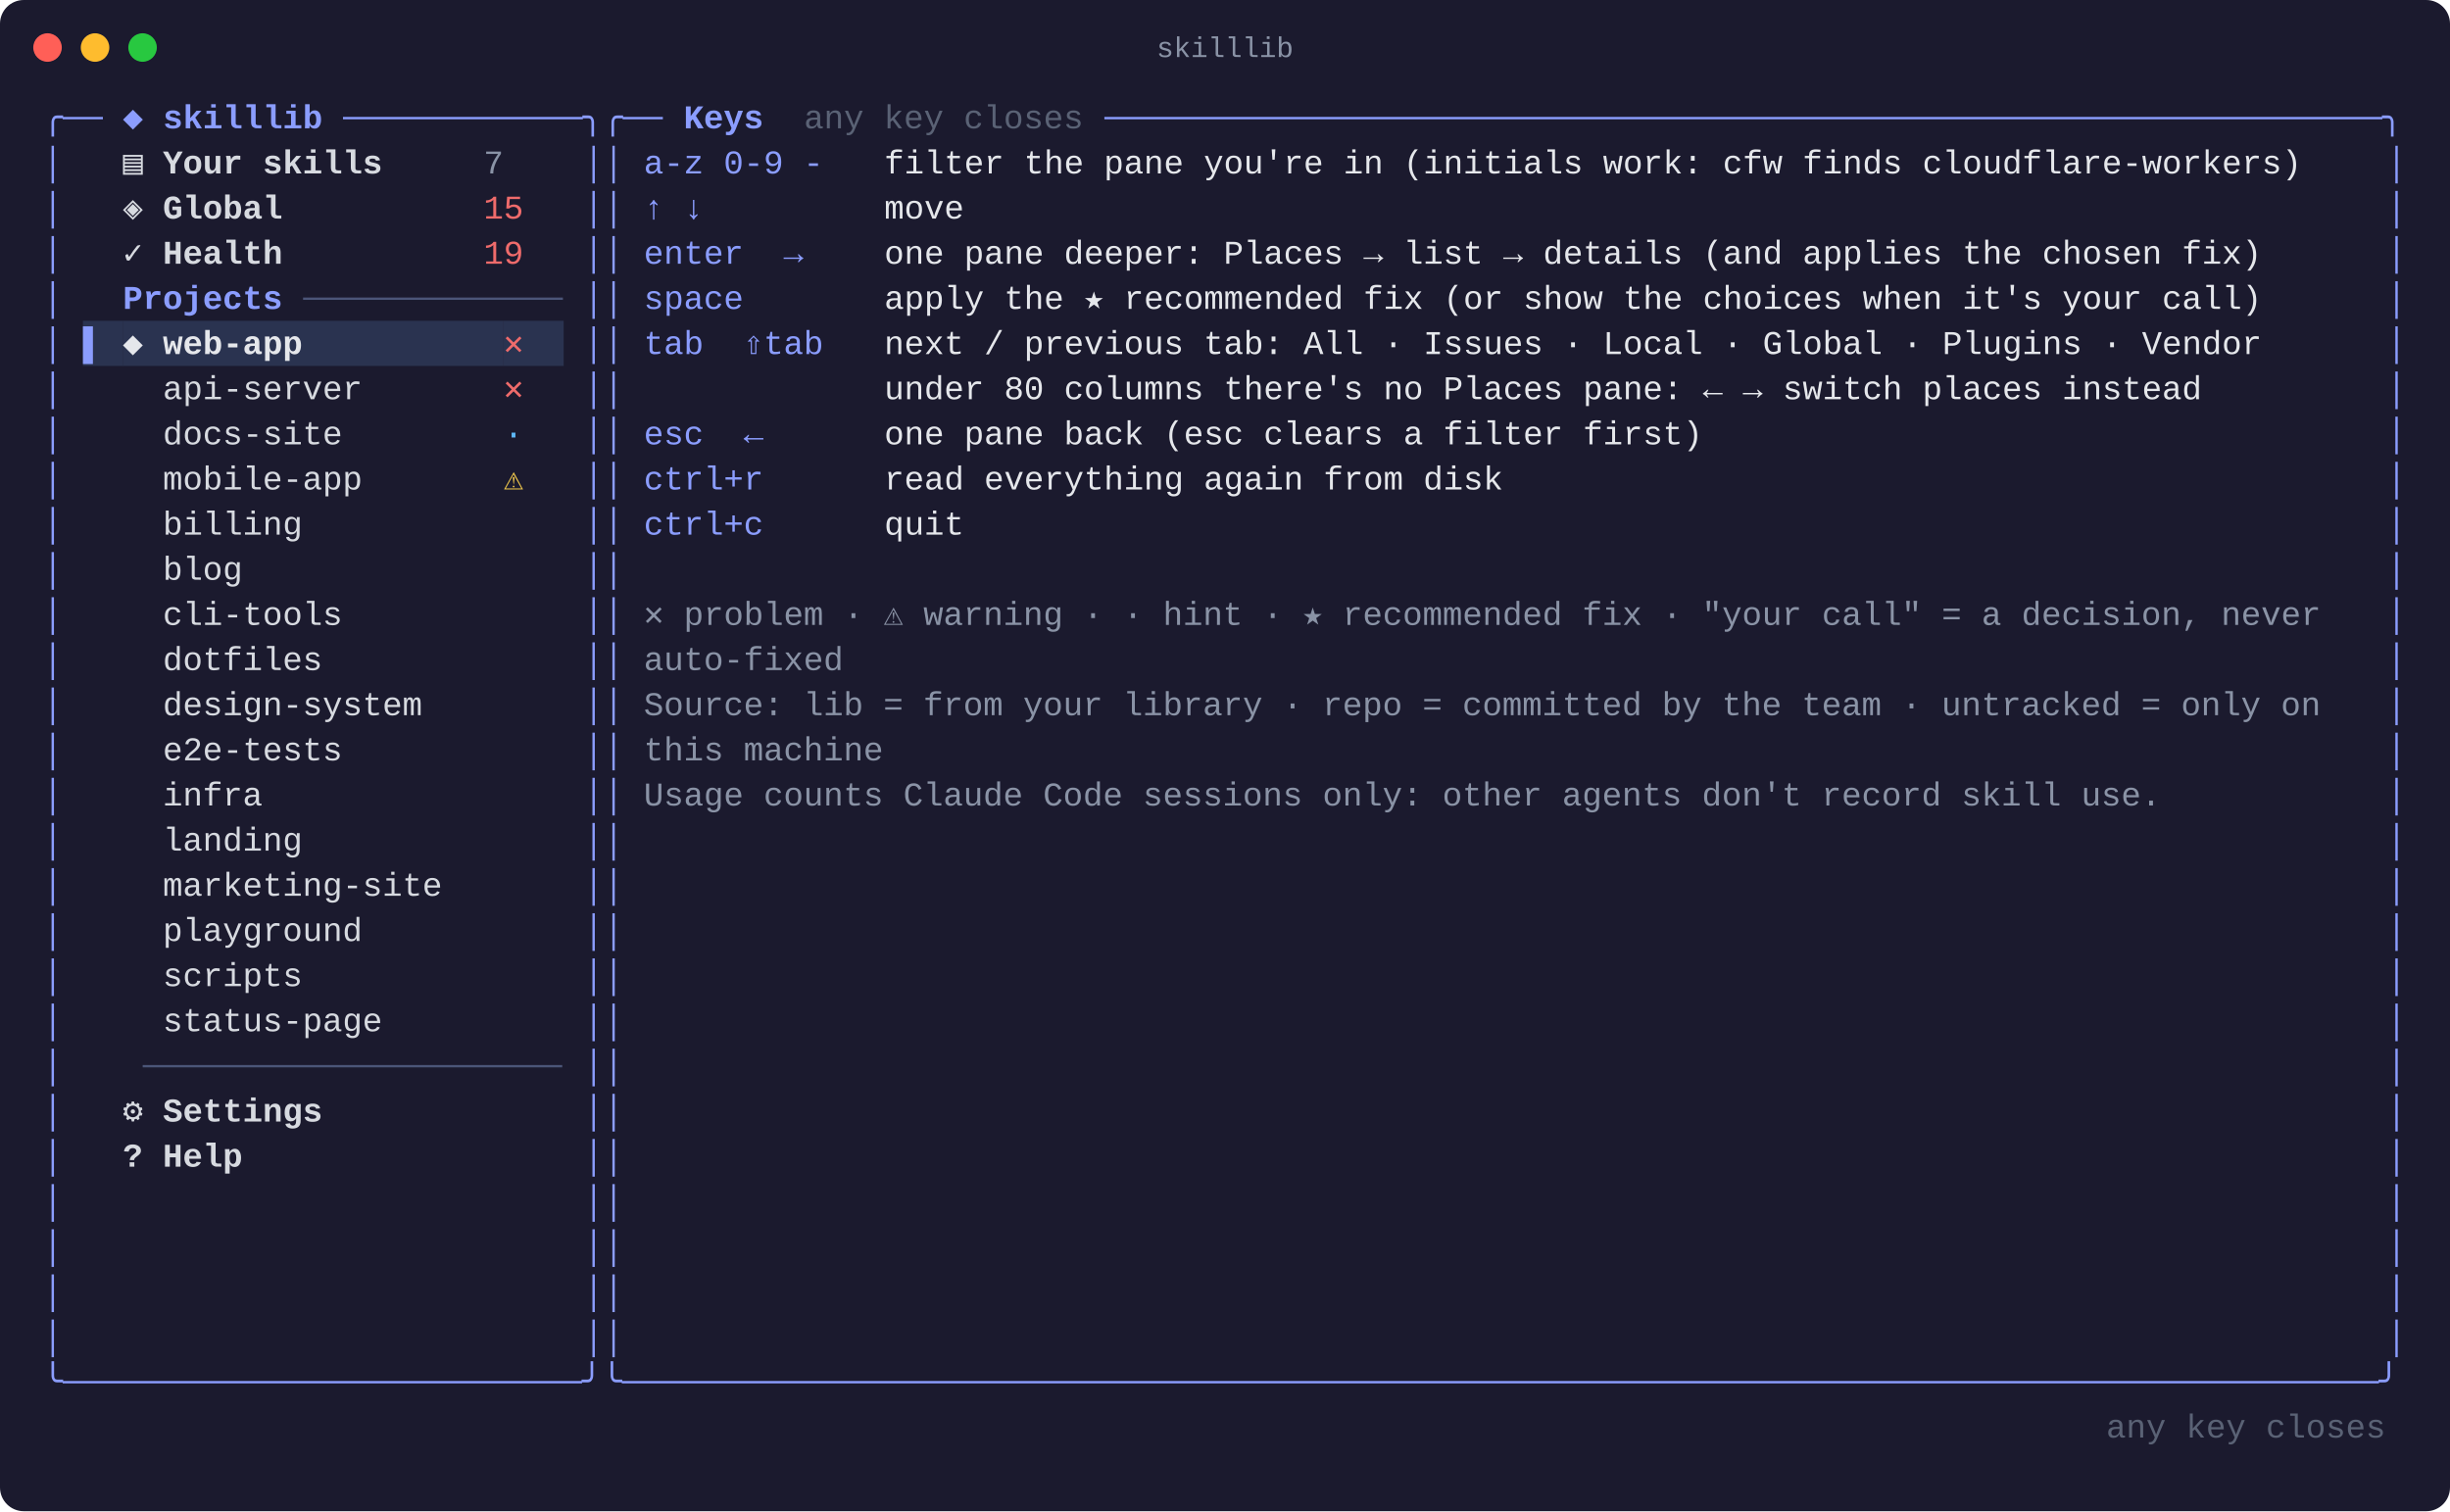
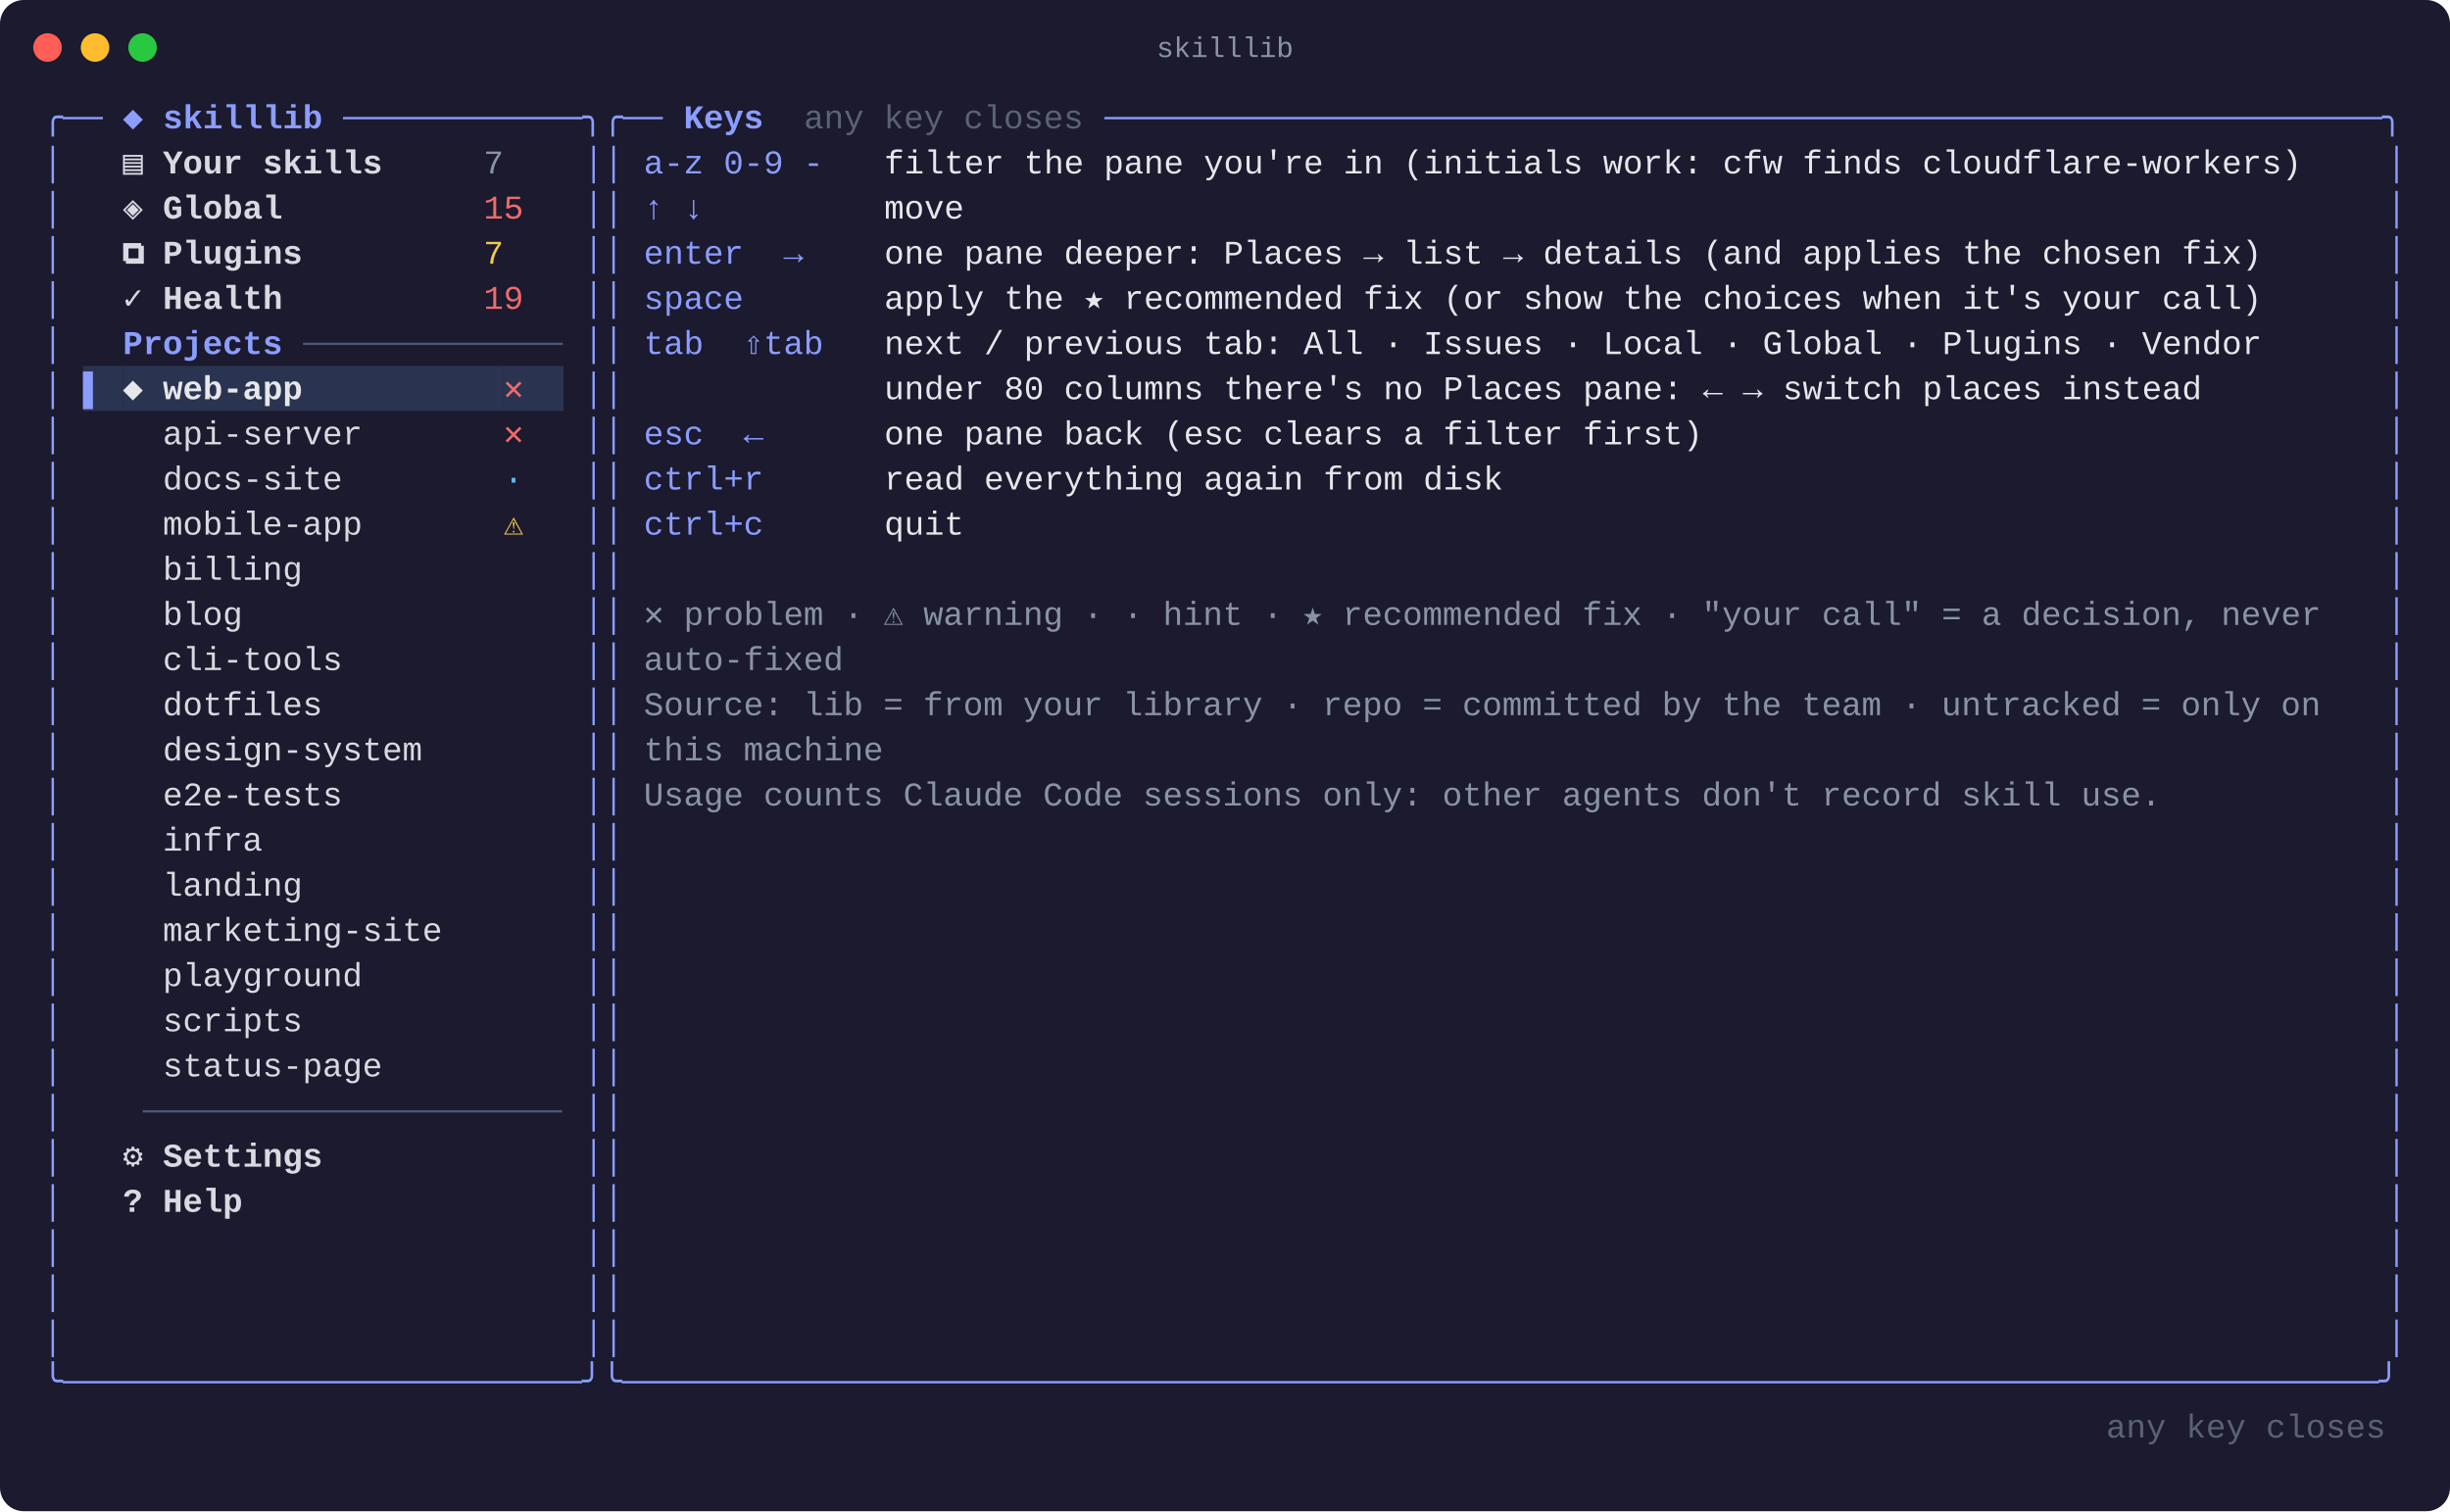
<svg xmlns="http://www.w3.org/2000/svg" width="1031" height="636" viewBox="0 0 1031 636" font-family="SFMono-Regular, Menlo, Consolas, 'Liberation Mono', monospace" font-size="14">
  <rect width="1031" height="636" rx="10" fill="#1b1a2e" />
  <circle cx="20" cy="20" r="6" fill="#ff5f57" />
  <circle cx="40" cy="20" r="6" fill="#febc2e" />
  <circle cx="60" cy="20" r="6" fill="#28c840" />
  <text x="515.5" y="24" fill="#8a93a6" font-size="12" text-anchor="middle">skilllib</text>
  <text x="18.0" y="54.0" fill="#8b9dff" xml:space="preserve" textLength="25.3" lengthAdjust="spacingAndGlyphs">╭──</text>
  <text x="43.3" y="54.0" fill="#8b9dff" font-weight="bold" xml:space="preserve" textLength="101.2" lengthAdjust="spacingAndGlyphs"> ◆ skilllib </text>
  <text x="144.4" y="54.0" fill="#8b9dff" xml:space="preserve" textLength="134.9" lengthAdjust="spacingAndGlyphs">────────────╮╭──</text>
  <text x="279.3" y="54.0" fill="#8b9dff" font-weight="bold" xml:space="preserve" textLength="50.6" lengthAdjust="spacingAndGlyphs"> Keys </text>
  <text x="329.9" y="54.0" fill="#5a6275" xml:space="preserve" textLength="134.9" lengthAdjust="spacingAndGlyphs"> any key closes </text>
  <text x="464.8" y="54.0" fill="#8b9dff" xml:space="preserve" textLength="547.9" lengthAdjust="spacingAndGlyphs">────────────────────────────────────────────────────────────────╮</text>
  <text x="18.0" y="73.0" fill="#8b9dff" xml:space="preserve" textLength="8.4" lengthAdjust="spacingAndGlyphs">│</text>
  <text x="51.7" y="73.0" fill="#d7dae0" font-weight="bold" xml:space="preserve" textLength="151.7" lengthAdjust="spacingAndGlyphs">▤ Your skills     </text>
  <text x="203.5" y="73.0" fill="#8a93a6" xml:space="preserve" textLength="33.7" lengthAdjust="spacingAndGlyphs">7   </text>
  <text x="245.6" y="73.0" fill="#8b9dff" xml:space="preserve" textLength="16.9" lengthAdjust="spacingAndGlyphs">││</text>
  <text x="270.9" y="73.0" fill="#8b9dff" xml:space="preserve" textLength="101.2" lengthAdjust="spacingAndGlyphs">a-z 0-9 -   </text>
  <text x="372.1" y="73.0" fill="#e5e7eb" xml:space="preserve" textLength="598.5" lengthAdjust="spacingAndGlyphs">filter the pane you're in (initials work: cfw finds cloudflare-workers)</text>
  <text x="1004.3" y="73.0" fill="#8b9dff" xml:space="preserve" textLength="8.4" lengthAdjust="spacingAndGlyphs">│</text>
  <text x="18.0" y="92.0" fill="#8b9dff" xml:space="preserve" textLength="8.4" lengthAdjust="spacingAndGlyphs">│</text>
  <text x="51.7" y="92.0" fill="#d7dae0" font-weight="bold" xml:space="preserve" textLength="151.7" lengthAdjust="spacingAndGlyphs">◈ Global          </text>
  <text x="203.5" y="92.0" fill="#ef6b6b" xml:space="preserve" textLength="33.7" lengthAdjust="spacingAndGlyphs">15  </text>
  <text x="245.6" y="92.0" fill="#8b9dff" xml:space="preserve" textLength="16.9" lengthAdjust="spacingAndGlyphs">││</text>
  <text x="270.9" y="92.0" fill="#8b9dff" xml:space="preserve" textLength="101.2" lengthAdjust="spacingAndGlyphs">↑ ↓         </text>
  <text x="372.1" y="92.0" fill="#e5e7eb" xml:space="preserve" textLength="33.7" lengthAdjust="spacingAndGlyphs">move</text>
  <text x="1004.3" y="92.0" fill="#8b9dff" xml:space="preserve" textLength="8.4" lengthAdjust="spacingAndGlyphs">│</text>
  <text x="18.0" y="111.0" fill="#8b9dff" xml:space="preserve" textLength="8.4" lengthAdjust="spacingAndGlyphs">│</text>
-   <text x="51.7" y="111.0" fill="#d7dae0" font-weight="bold" xml:space="preserve" textLength="151.7" lengthAdjust="spacingAndGlyphs">✓ Health          </text>
-   <text x="203.5" y="111.0" fill="#ef6b6b" xml:space="preserve" textLength="33.7" lengthAdjust="spacingAndGlyphs">19  </text>
+   <text x="51.7" y="111.0" fill="#d7dae0" font-weight="bold" xml:space="preserve" textLength="151.7" lengthAdjust="spacingAndGlyphs">⧉ Plugins         </text>
+   <text x="203.5" y="111.0" fill="#f2c94c" xml:space="preserve" textLength="33.7" lengthAdjust="spacingAndGlyphs">7   </text>
  <text x="245.6" y="111.0" fill="#8b9dff" xml:space="preserve" textLength="16.9" lengthAdjust="spacingAndGlyphs">││</text>
  <text x="270.9" y="111.0" fill="#8b9dff" xml:space="preserve" textLength="101.2" lengthAdjust="spacingAndGlyphs">enter  →    </text>
  <text x="372.1" y="111.0" fill="#e5e7eb" xml:space="preserve" textLength="581.7" lengthAdjust="spacingAndGlyphs">one pane deeper: Places → list → details (and applies the chosen fix)</text>
  <text x="1004.3" y="111.0" fill="#8b9dff" xml:space="preserve" textLength="8.4" lengthAdjust="spacingAndGlyphs">│</text>
  <text x="18.0" y="130.0" fill="#8b9dff" xml:space="preserve" textLength="8.4" lengthAdjust="spacingAndGlyphs">│</text>
-   <text x="34.9" y="130.0" fill="#8b9dff" font-weight="bold" xml:space="preserve" textLength="92.7" lengthAdjust="spacingAndGlyphs">  Projects </text>
-   <text x="127.6" y="130.0" fill="#4b5578" xml:space="preserve" textLength="109.6" lengthAdjust="spacingAndGlyphs">─────────────</text>
+   <text x="51.7" y="130.0" fill="#d7dae0" font-weight="bold" xml:space="preserve" textLength="151.7" lengthAdjust="spacingAndGlyphs">✓ Health          </text>
+   <text x="203.5" y="130.0" fill="#ef6b6b" xml:space="preserve" textLength="33.7" lengthAdjust="spacingAndGlyphs">19  </text>
  <text x="245.6" y="130.0" fill="#8b9dff" xml:space="preserve" textLength="16.9" lengthAdjust="spacingAndGlyphs">││</text>
  <text x="270.9" y="130.0" fill="#8b9dff" xml:space="preserve" textLength="101.2" lengthAdjust="spacingAndGlyphs">space       </text>
  <text x="372.1" y="130.0" fill="#e5e7eb" xml:space="preserve" textLength="581.7" lengthAdjust="spacingAndGlyphs">apply the ★ recommended fix (or show the choices when it's your call)</text>
  <text x="1004.3" y="130.0" fill="#8b9dff" xml:space="preserve" textLength="8.4" lengthAdjust="spacingAndGlyphs">│</text>
  <text x="18.0" y="149.0" fill="#8b9dff" xml:space="preserve" textLength="8.4" lengthAdjust="spacingAndGlyphs">│</text>
-   <rect x="34.9" y="135.0" width="16.9" height="19" fill="#2a3350" />
-   <text x="34.9" y="149.0" fill="#8b9dff" xml:space="preserve" textLength="16.9" lengthAdjust="spacingAndGlyphs">▌ </text>
-   <rect x="51.7" y="135.0" width="160.2" height="19" fill="#2a3350" />
-   <text x="51.7" y="149.0" fill="#e5e7eb" font-weight="bold" xml:space="preserve" textLength="160.2" lengthAdjust="spacingAndGlyphs">◆ web-app          </text>
-   <rect x="211.9" y="135.0" width="25.3" height="19" fill="#2a3350" />
-   <text x="211.9" y="149.0" fill="#ef6b6b" xml:space="preserve" textLength="25.3" lengthAdjust="spacingAndGlyphs">✕  </text>
+   <text x="34.9" y="149.0" fill="#8b9dff" font-weight="bold" xml:space="preserve" textLength="92.7" lengthAdjust="spacingAndGlyphs">  Projects </text>
+   <text x="127.6" y="149.0" fill="#4b5578" xml:space="preserve" textLength="109.6" lengthAdjust="spacingAndGlyphs">─────────────</text>
  <text x="245.6" y="149.0" fill="#8b9dff" xml:space="preserve" textLength="16.9" lengthAdjust="spacingAndGlyphs">││</text>
  <text x="270.9" y="149.0" fill="#8b9dff" xml:space="preserve" textLength="101.2" lengthAdjust="spacingAndGlyphs">tab  ⇧tab   </text>
  <text x="372.1" y="149.0" fill="#e5e7eb" xml:space="preserve" textLength="581.7" lengthAdjust="spacingAndGlyphs">next / previous tab: All · Issues · Local · Global · Plugins · Vendor</text>
  <text x="1004.3" y="149.0" fill="#8b9dff" xml:space="preserve" textLength="8.4" lengthAdjust="spacingAndGlyphs">│</text>
  <text x="18.0" y="168.0" fill="#8b9dff" xml:space="preserve" textLength="8.4" lengthAdjust="spacingAndGlyphs">│</text>
-   <text x="51.7" y="168.0" fill="#d7dae0" xml:space="preserve" textLength="160.2" lengthAdjust="spacingAndGlyphs">  api-server       </text>
+   <rect x="34.9" y="154.0" width="16.9" height="19" fill="#2a3350" />
+   <text x="34.9" y="168.0" fill="#8b9dff" xml:space="preserve" textLength="16.9" lengthAdjust="spacingAndGlyphs">▌ </text>
+   <rect x="51.7" y="154.0" width="160.2" height="19" fill="#2a3350" />
+   <text x="51.7" y="168.0" fill="#e5e7eb" font-weight="bold" xml:space="preserve" textLength="160.2" lengthAdjust="spacingAndGlyphs">◆ web-app          </text>
+   <rect x="211.9" y="154.0" width="25.3" height="19" fill="#2a3350" />
  <text x="211.9" y="168.0" fill="#ef6b6b" xml:space="preserve" textLength="25.3" lengthAdjust="spacingAndGlyphs">✕  </text>
  <text x="245.6" y="168.0" fill="#8b9dff" xml:space="preserve" textLength="16.9" lengthAdjust="spacingAndGlyphs">││</text>
  <text x="372.1" y="168.0" fill="#e5e7eb" xml:space="preserve" textLength="556.4" lengthAdjust="spacingAndGlyphs">under 80 columns there's no Places pane: ← → switch places instead</text>
  <text x="1004.3" y="168.0" fill="#8b9dff" xml:space="preserve" textLength="8.4" lengthAdjust="spacingAndGlyphs">│</text>
  <text x="18.0" y="187.0" fill="#8b9dff" xml:space="preserve" textLength="8.4" lengthAdjust="spacingAndGlyphs">│</text>
-   <text x="51.7" y="187.0" fill="#d7dae0" xml:space="preserve" textLength="160.2" lengthAdjust="spacingAndGlyphs">  docs-site        </text>
-   <text x="211.9" y="187.0" fill="#5eb8f7" xml:space="preserve" textLength="25.3" lengthAdjust="spacingAndGlyphs">·  </text>
+   <text x="51.7" y="187.0" fill="#d7dae0" xml:space="preserve" textLength="160.2" lengthAdjust="spacingAndGlyphs">  api-server       </text>
+   <text x="211.9" y="187.0" fill="#ef6b6b" xml:space="preserve" textLength="25.3" lengthAdjust="spacingAndGlyphs">✕  </text>
  <text x="245.6" y="187.0" fill="#8b9dff" xml:space="preserve" textLength="16.9" lengthAdjust="spacingAndGlyphs">││</text>
  <text x="270.9" y="187.0" fill="#8b9dff" xml:space="preserve" textLength="101.2" lengthAdjust="spacingAndGlyphs">esc  ←      </text>
  <text x="372.1" y="187.0" fill="#e5e7eb" xml:space="preserve" textLength="345.6" lengthAdjust="spacingAndGlyphs">one pane back (esc clears a filter first)</text>
  <text x="1004.3" y="187.0" fill="#8b9dff" xml:space="preserve" textLength="8.4" lengthAdjust="spacingAndGlyphs">│</text>
  <text x="18.0" y="206.0" fill="#8b9dff" xml:space="preserve" textLength="8.4" lengthAdjust="spacingAndGlyphs">│</text>
-   <text x="51.7" y="206.0" fill="#d7dae0" xml:space="preserve" textLength="160.2" lengthAdjust="spacingAndGlyphs">  mobile-app       </text>
-   <text x="211.9" y="206.0" fill="#f2c94c" xml:space="preserve" textLength="25.3" lengthAdjust="spacingAndGlyphs">⚠  </text>
+   <text x="51.7" y="206.0" fill="#d7dae0" xml:space="preserve" textLength="160.2" lengthAdjust="spacingAndGlyphs">  docs-site        </text>
+   <text x="211.9" y="206.0" fill="#5eb8f7" xml:space="preserve" textLength="25.3" lengthAdjust="spacingAndGlyphs">·  </text>
  <text x="245.6" y="206.0" fill="#8b9dff" xml:space="preserve" textLength="16.9" lengthAdjust="spacingAndGlyphs">││</text>
  <text x="270.9" y="206.0" fill="#8b9dff" xml:space="preserve" textLength="101.2" lengthAdjust="spacingAndGlyphs">ctrl+r      </text>
  <text x="372.1" y="206.0" fill="#e5e7eb" xml:space="preserve" textLength="261.3" lengthAdjust="spacingAndGlyphs">read everything again from disk</text>
  <text x="1004.3" y="206.0" fill="#8b9dff" xml:space="preserve" textLength="8.4" lengthAdjust="spacingAndGlyphs">│</text>
  <text x="18.0" y="225.0" fill="#8b9dff" xml:space="preserve" textLength="8.4" lengthAdjust="spacingAndGlyphs">│</text>
-   <text x="51.7" y="225.0" fill="#d7dae0" xml:space="preserve" textLength="193.9" lengthAdjust="spacingAndGlyphs">  billing              </text>
+   <text x="51.7" y="225.0" fill="#d7dae0" xml:space="preserve" textLength="160.2" lengthAdjust="spacingAndGlyphs">  mobile-app       </text>
+   <text x="211.9" y="225.0" fill="#f2c94c" xml:space="preserve" textLength="25.3" lengthAdjust="spacingAndGlyphs">⚠  </text>
  <text x="245.6" y="225.0" fill="#8b9dff" xml:space="preserve" textLength="16.9" lengthAdjust="spacingAndGlyphs">││</text>
  <text x="270.9" y="225.0" fill="#8b9dff" xml:space="preserve" textLength="101.2" lengthAdjust="spacingAndGlyphs">ctrl+c      </text>
  <text x="372.1" y="225.0" fill="#e5e7eb" xml:space="preserve" textLength="33.7" lengthAdjust="spacingAndGlyphs">quit</text>
  <text x="1004.3" y="225.0" fill="#8b9dff" xml:space="preserve" textLength="8.4" lengthAdjust="spacingAndGlyphs">│</text>
  <text x="18.0" y="244.0" fill="#8b9dff" xml:space="preserve" textLength="8.4" lengthAdjust="spacingAndGlyphs">│</text>
-   <text x="51.7" y="244.0" fill="#d7dae0" xml:space="preserve" textLength="193.9" lengthAdjust="spacingAndGlyphs">  blog                 </text>
+   <text x="51.7" y="244.0" fill="#d7dae0" xml:space="preserve" textLength="193.9" lengthAdjust="spacingAndGlyphs">  billing              </text>
  <text x="245.6" y="244.0" fill="#8b9dff" xml:space="preserve" textLength="16.9" lengthAdjust="spacingAndGlyphs">││</text>
  <text x="1004.3" y="244.0" fill="#8b9dff" xml:space="preserve" textLength="8.4" lengthAdjust="spacingAndGlyphs">│</text>
  <text x="18.0" y="263.0" fill="#8b9dff" xml:space="preserve" textLength="8.4" lengthAdjust="spacingAndGlyphs">│</text>
-   <text x="51.7" y="263.0" fill="#d7dae0" xml:space="preserve" textLength="193.9" lengthAdjust="spacingAndGlyphs">  cli-tools            </text>
+   <text x="51.7" y="263.0" fill="#d7dae0" xml:space="preserve" textLength="193.9" lengthAdjust="spacingAndGlyphs">  blog                 </text>
  <text x="245.6" y="263.0" fill="#8b9dff" xml:space="preserve" textLength="16.9" lengthAdjust="spacingAndGlyphs">││</text>
  <text x="270.9" y="263.0" fill="#8a93a6" xml:space="preserve" textLength="716.5" lengthAdjust="spacingAndGlyphs">✕ problem · ⚠ warning · · hint · ★ recommended fix · "your call" = a decision, never </text>
  <text x="1004.3" y="263.0" fill="#8b9dff" xml:space="preserve" textLength="8.4" lengthAdjust="spacingAndGlyphs">│</text>
  <text x="18.0" y="282.0" fill="#8b9dff" xml:space="preserve" textLength="8.4" lengthAdjust="spacingAndGlyphs">│</text>
-   <text x="51.7" y="282.0" fill="#d7dae0" xml:space="preserve" textLength="193.9" lengthAdjust="spacingAndGlyphs">  dotfiles             </text>
+   <text x="51.7" y="282.0" fill="#d7dae0" xml:space="preserve" textLength="193.9" lengthAdjust="spacingAndGlyphs">  cli-tools            </text>
  <text x="245.6" y="282.0" fill="#8b9dff" xml:space="preserve" textLength="16.9" lengthAdjust="spacingAndGlyphs">││</text>
  <text x="270.9" y="282.0" fill="#8a93a6" xml:space="preserve" textLength="84.3" lengthAdjust="spacingAndGlyphs">auto-fixed</text>
  <text x="1004.3" y="282.0" fill="#8b9dff" xml:space="preserve" textLength="8.4" lengthAdjust="spacingAndGlyphs">│</text>
  <text x="18.0" y="301.0" fill="#8b9dff" xml:space="preserve" textLength="8.4" lengthAdjust="spacingAndGlyphs">│</text>
-   <text x="51.7" y="301.0" fill="#d7dae0" xml:space="preserve" textLength="193.9" lengthAdjust="spacingAndGlyphs">  design-system        </text>
+   <text x="51.7" y="301.0" fill="#d7dae0" xml:space="preserve" textLength="193.9" lengthAdjust="spacingAndGlyphs">  dotfiles             </text>
  <text x="245.6" y="301.0" fill="#8b9dff" xml:space="preserve" textLength="16.9" lengthAdjust="spacingAndGlyphs">││</text>
  <text x="270.9" y="301.0" fill="#8a93a6" xml:space="preserve" textLength="716.5" lengthAdjust="spacingAndGlyphs">Source: lib = from your library · repo = committed by the team · untracked = only on </text>
  <text x="1004.3" y="301.0" fill="#8b9dff" xml:space="preserve" textLength="8.4" lengthAdjust="spacingAndGlyphs">│</text>
  <text x="18.0" y="320.0" fill="#8b9dff" xml:space="preserve" textLength="8.4" lengthAdjust="spacingAndGlyphs">│</text>
-   <text x="51.7" y="320.0" fill="#d7dae0" xml:space="preserve" textLength="193.9" lengthAdjust="spacingAndGlyphs">  e2e-tests            </text>
+   <text x="51.7" y="320.0" fill="#d7dae0" xml:space="preserve" textLength="193.9" lengthAdjust="spacingAndGlyphs">  design-system        </text>
  <text x="245.6" y="320.0" fill="#8b9dff" xml:space="preserve" textLength="16.9" lengthAdjust="spacingAndGlyphs">││</text>
  <text x="270.9" y="320.0" fill="#8a93a6" xml:space="preserve" textLength="101.2" lengthAdjust="spacingAndGlyphs">this machine</text>
  <text x="1004.3" y="320.0" fill="#8b9dff" xml:space="preserve" textLength="8.4" lengthAdjust="spacingAndGlyphs">│</text>
  <text x="18.0" y="339.0" fill="#8b9dff" xml:space="preserve" textLength="8.4" lengthAdjust="spacingAndGlyphs">│</text>
-   <text x="51.7" y="339.0" fill="#d7dae0" xml:space="preserve" textLength="193.9" lengthAdjust="spacingAndGlyphs">  infra                </text>
+   <text x="51.7" y="339.0" fill="#d7dae0" xml:space="preserve" textLength="193.9" lengthAdjust="spacingAndGlyphs">  e2e-tests            </text>
  <text x="245.6" y="339.0" fill="#8b9dff" xml:space="preserve" textLength="16.9" lengthAdjust="spacingAndGlyphs">││</text>
  <text x="270.9" y="339.0" fill="#8a93a6" xml:space="preserve" textLength="640.7" lengthAdjust="spacingAndGlyphs">Usage counts Claude Code sessions only: other agents don't record skill use.</text>
  <text x="1004.3" y="339.0" fill="#8b9dff" xml:space="preserve" textLength="8.4" lengthAdjust="spacingAndGlyphs">│</text>
  <text x="18.0" y="358.0" fill="#8b9dff" xml:space="preserve" textLength="8.4" lengthAdjust="spacingAndGlyphs">│</text>
-   <text x="51.7" y="358.0" fill="#d7dae0" xml:space="preserve" textLength="193.9" lengthAdjust="spacingAndGlyphs">  landing              </text>
+   <text x="51.7" y="358.0" fill="#d7dae0" xml:space="preserve" textLength="193.9" lengthAdjust="spacingAndGlyphs">  infra                </text>
  <text x="245.6" y="358.0" fill="#8b9dff" xml:space="preserve" textLength="16.9" lengthAdjust="spacingAndGlyphs">││</text>
  <text x="1004.3" y="358.0" fill="#8b9dff" xml:space="preserve" textLength="8.4" lengthAdjust="spacingAndGlyphs">│</text>
  <text x="18.0" y="377.0" fill="#8b9dff" xml:space="preserve" textLength="8.4" lengthAdjust="spacingAndGlyphs">│</text>
-   <text x="51.7" y="377.0" fill="#d7dae0" xml:space="preserve" textLength="193.9" lengthAdjust="spacingAndGlyphs">  marketing-site       </text>
+   <text x="51.7" y="377.0" fill="#d7dae0" xml:space="preserve" textLength="193.9" lengthAdjust="spacingAndGlyphs">  landing              </text>
  <text x="245.6" y="377.0" fill="#8b9dff" xml:space="preserve" textLength="16.9" lengthAdjust="spacingAndGlyphs">││</text>
  <text x="1004.3" y="377.0" fill="#8b9dff" xml:space="preserve" textLength="8.4" lengthAdjust="spacingAndGlyphs">│</text>
  <text x="18.0" y="396.0" fill="#8b9dff" xml:space="preserve" textLength="8.4" lengthAdjust="spacingAndGlyphs">│</text>
-   <text x="51.7" y="396.0" fill="#d7dae0" xml:space="preserve" textLength="193.9" lengthAdjust="spacingAndGlyphs">  playground           </text>
+   <text x="51.7" y="396.0" fill="#d7dae0" xml:space="preserve" textLength="193.9" lengthAdjust="spacingAndGlyphs">  marketing-site       </text>
  <text x="245.6" y="396.0" fill="#8b9dff" xml:space="preserve" textLength="16.9" lengthAdjust="spacingAndGlyphs">││</text>
  <text x="1004.3" y="396.0" fill="#8b9dff" xml:space="preserve" textLength="8.4" lengthAdjust="spacingAndGlyphs">│</text>
  <text x="18.0" y="415.0" fill="#8b9dff" xml:space="preserve" textLength="8.4" lengthAdjust="spacingAndGlyphs">│</text>
-   <text x="51.7" y="415.0" fill="#d7dae0" xml:space="preserve" textLength="193.9" lengthAdjust="spacingAndGlyphs">  scripts              </text>
+   <text x="51.7" y="415.0" fill="#d7dae0" xml:space="preserve" textLength="193.9" lengthAdjust="spacingAndGlyphs">  playground           </text>
  <text x="245.6" y="415.0" fill="#8b9dff" xml:space="preserve" textLength="16.9" lengthAdjust="spacingAndGlyphs">││</text>
  <text x="1004.3" y="415.0" fill="#8b9dff" xml:space="preserve" textLength="8.4" lengthAdjust="spacingAndGlyphs">│</text>
  <text x="18.0" y="434.0" fill="#8b9dff" xml:space="preserve" textLength="8.4" lengthAdjust="spacingAndGlyphs">│</text>
-   <text x="51.7" y="434.0" fill="#d7dae0" xml:space="preserve" textLength="193.9" lengthAdjust="spacingAndGlyphs">  status-page          </text>
+   <text x="51.7" y="434.0" fill="#d7dae0" xml:space="preserve" textLength="193.9" lengthAdjust="spacingAndGlyphs">  scripts              </text>
  <text x="245.6" y="434.0" fill="#8b9dff" xml:space="preserve" textLength="16.9" lengthAdjust="spacingAndGlyphs">││</text>
  <text x="1004.3" y="434.0" fill="#8b9dff" xml:space="preserve" textLength="8.4" lengthAdjust="spacingAndGlyphs">│</text>
  <text x="18.0" y="453.0" fill="#8b9dff" xml:space="preserve" textLength="8.4" lengthAdjust="spacingAndGlyphs">│</text>
-   <text x="60.1" y="453.0" fill="#4b5578" xml:space="preserve" textLength="177.0" lengthAdjust="spacingAndGlyphs">─────────────────────</text>
+   <text x="51.7" y="453.0" fill="#d7dae0" xml:space="preserve" textLength="193.9" lengthAdjust="spacingAndGlyphs">  status-page          </text>
  <text x="245.6" y="453.0" fill="#8b9dff" xml:space="preserve" textLength="16.9" lengthAdjust="spacingAndGlyphs">││</text>
  <text x="1004.3" y="453.0" fill="#8b9dff" xml:space="preserve" textLength="8.4" lengthAdjust="spacingAndGlyphs">│</text>
  <text x="18.0" y="472.0" fill="#8b9dff" xml:space="preserve" textLength="8.4" lengthAdjust="spacingAndGlyphs">│</text>
-   <text x="51.7" y="472.0" fill="#d7dae0" font-weight="bold" xml:space="preserve" textLength="185.5" lengthAdjust="spacingAndGlyphs">⚙ Settings            </text>
+   <text x="60.1" y="472.0" fill="#4b5578" xml:space="preserve" textLength="177.0" lengthAdjust="spacingAndGlyphs">─────────────────────</text>
  <text x="245.6" y="472.0" fill="#8b9dff" xml:space="preserve" textLength="16.9" lengthAdjust="spacingAndGlyphs">││</text>
  <text x="1004.3" y="472.0" fill="#8b9dff" xml:space="preserve" textLength="8.4" lengthAdjust="spacingAndGlyphs">│</text>
  <text x="18.0" y="491.0" fill="#8b9dff" xml:space="preserve" textLength="8.4" lengthAdjust="spacingAndGlyphs">│</text>
-   <text x="51.7" y="491.0" fill="#d7dae0" font-weight="bold" xml:space="preserve" textLength="185.5" lengthAdjust="spacingAndGlyphs">? Help                </text>
+   <text x="51.7" y="491.0" fill="#d7dae0" font-weight="bold" xml:space="preserve" textLength="185.5" lengthAdjust="spacingAndGlyphs">⚙ Settings            </text>
  <text x="245.6" y="491.0" fill="#8b9dff" xml:space="preserve" textLength="16.9" lengthAdjust="spacingAndGlyphs">││</text>
  <text x="1004.3" y="491.0" fill="#8b9dff" xml:space="preserve" textLength="8.4" lengthAdjust="spacingAndGlyphs">│</text>
  <text x="18.0" y="510.0" fill="#8b9dff" xml:space="preserve" textLength="8.4" lengthAdjust="spacingAndGlyphs">│</text>
+   <text x="51.7" y="510.0" fill="#d7dae0" font-weight="bold" xml:space="preserve" textLength="185.5" lengthAdjust="spacingAndGlyphs">? Help                </text>
  <text x="245.6" y="510.0" fill="#8b9dff" xml:space="preserve" textLength="16.9" lengthAdjust="spacingAndGlyphs">││</text>
  <text x="1004.3" y="510.0" fill="#8b9dff" xml:space="preserve" textLength="8.4" lengthAdjust="spacingAndGlyphs">│</text>
  <text x="18.0" y="529.0" fill="#8b9dff" xml:space="preserve" textLength="8.4" lengthAdjust="spacingAndGlyphs">│</text>
  <text x="245.6" y="529.0" fill="#8b9dff" xml:space="preserve" textLength="16.9" lengthAdjust="spacingAndGlyphs">││</text>
  <text x="1004.3" y="529.0" fill="#8b9dff" xml:space="preserve" textLength="8.4" lengthAdjust="spacingAndGlyphs">│</text>
  <text x="18.0" y="548.0" fill="#8b9dff" xml:space="preserve" textLength="8.4" lengthAdjust="spacingAndGlyphs">│</text>
  <text x="245.6" y="548.0" fill="#8b9dff" xml:space="preserve" textLength="16.9" lengthAdjust="spacingAndGlyphs">││</text>
  <text x="1004.3" y="548.0" fill="#8b9dff" xml:space="preserve" textLength="8.4" lengthAdjust="spacingAndGlyphs">│</text>
  <text x="18.0" y="567.0" fill="#8b9dff" xml:space="preserve" textLength="8.4" lengthAdjust="spacingAndGlyphs">│</text>
  <text x="245.6" y="567.0" fill="#8b9dff" xml:space="preserve" textLength="16.9" lengthAdjust="spacingAndGlyphs">││</text>
  <text x="1004.3" y="567.0" fill="#8b9dff" xml:space="preserve" textLength="8.4" lengthAdjust="spacingAndGlyphs">│</text>
  <text x="18.0" y="586.0" fill="#8b9dff" xml:space="preserve" textLength="994.7" lengthAdjust="spacingAndGlyphs">╰──────────────────────────╯╰────────────────────────────────────────────────────────────────────────────────────────╯</text>
  <text x="886.3" y="605.0" fill="#5a6275" xml:space="preserve" textLength="126.4" lengthAdjust="spacingAndGlyphs">any key closes </text>
</svg>
